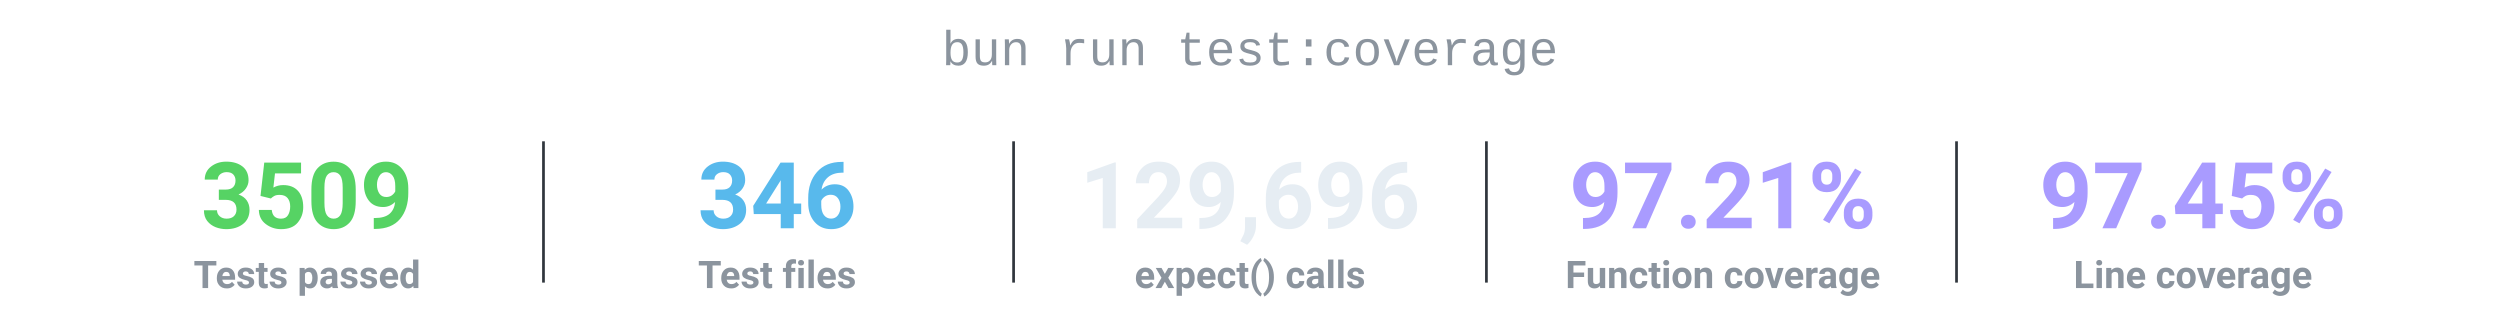
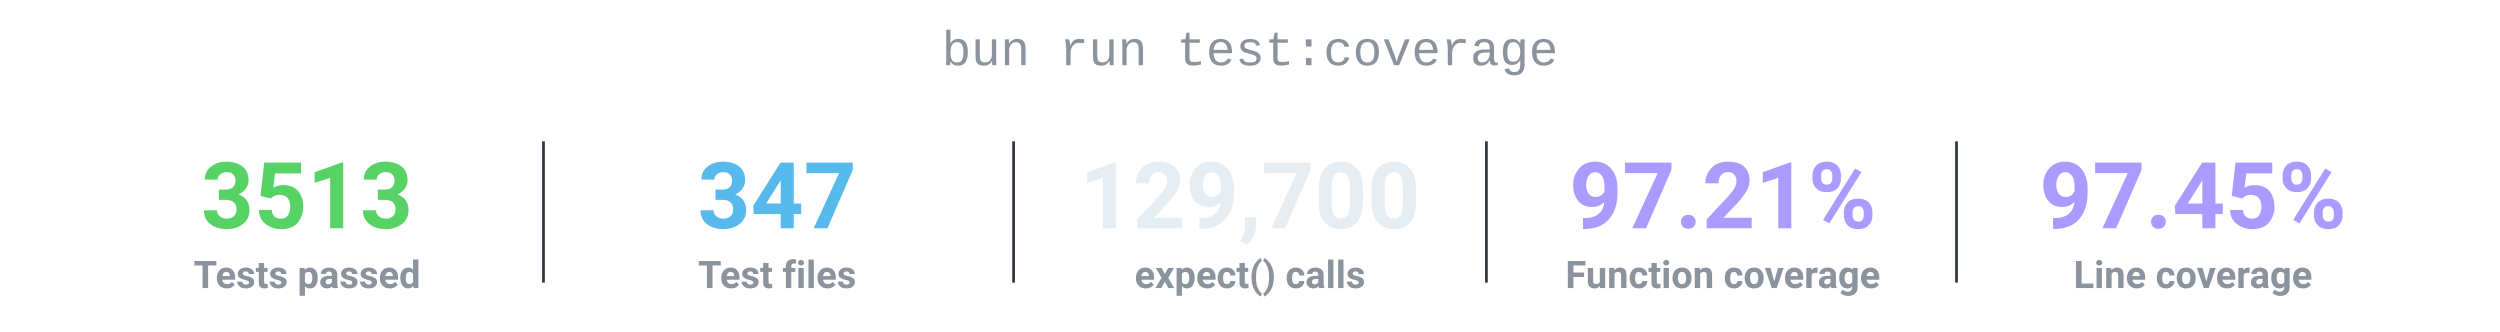
- <svg xmlns="http://www.w3.org/2000/svg" viewBox="0 0 920 122" width="920" height="122" role="img" aria-label="bun run test:coverage — 3509 tests passed, 346 test files, 129,696 expect() calls, 97.21% function coverage, 97.45% line coverage">
+ <svg xmlns="http://www.w3.org/2000/svg" viewBox="0 0 920 122" width="920" height="122" role="img" aria-label="bun run test:coverage — 3513 tests passed, 347 test files, 129,700 expect() calls, 97.21% function coverage, 97.45% line coverage">
  <style>
    .cmd { font-family: ui-monospace, SFMono-Regular, 'SF Mono', Menlo, Consolas, 'Liberation Mono', monospace; font-weight: 500; font-size: 18px; }
    .val { font-family: system-ui, -apple-system, BlinkMacSystemFont, 'Segoe UI', Roboto, sans-serif; font-weight: 700; font-size: 34px; }
    .lbl { font-family: system-ui, -apple-system, BlinkMacSystemFont, 'Segoe UI', Roboto, sans-serif; font-weight: 600; font-size: 14px; }
  </style>
  <text x="460" y="24" text-anchor="middle" class="cmd" fill="#8b949e">bun run test:coverage</text>
  <line x1="200" y1="52" x2="200" y2="104" stroke="#30363d" stroke-width="1" />
  <line x1="373" y1="52" x2="373" y2="104" stroke="#30363d" stroke-width="1" />
  <line x1="547" y1="52" x2="547" y2="104" stroke="#30363d" stroke-width="1" />
  <line x1="720" y1="52" x2="720" y2="104" stroke="#30363d" stroke-width="1" />
-   <text x="113" y="84" text-anchor="middle" class="val" fill="#56d364">3509</text>
+   <text x="113" y="84" text-anchor="middle" class="val" fill="#56d364">3513</text>
  <text x="113" y="106" text-anchor="middle" class="lbl" fill="#8b949e">Tests passed</text>
-   <text x="286" y="84" text-anchor="middle" class="val" fill="#58b9ec">346</text>
+   <text x="286" y="84" text-anchor="middle" class="val" fill="#58b9ec">347</text>
  <text x="286" y="106" text-anchor="middle" class="lbl" fill="#8b949e">Test files</text>
-   <text x="460" y="84" text-anchor="middle" class="val" fill="#e6edf3">129,696</text>
+   <text x="460" y="84" text-anchor="middle" class="val" fill="#e6edf3">129,700</text>
  <text x="460" y="106" text-anchor="middle" class="lbl" fill="#8b949e">expect() calls</text>
  <text x="634" y="84" text-anchor="middle" class="val" fill="#a99bff">97.21%</text>
  <text x="634" y="106" text-anchor="middle" class="lbl" fill="#8b949e">Function coverage</text>
  <text x="807" y="84" text-anchor="middle" class="val" fill="#a99bff">97.45%</text>
  <text x="807" y="106" text-anchor="middle" class="lbl" fill="#8b949e">Line coverage</text>
</svg>
